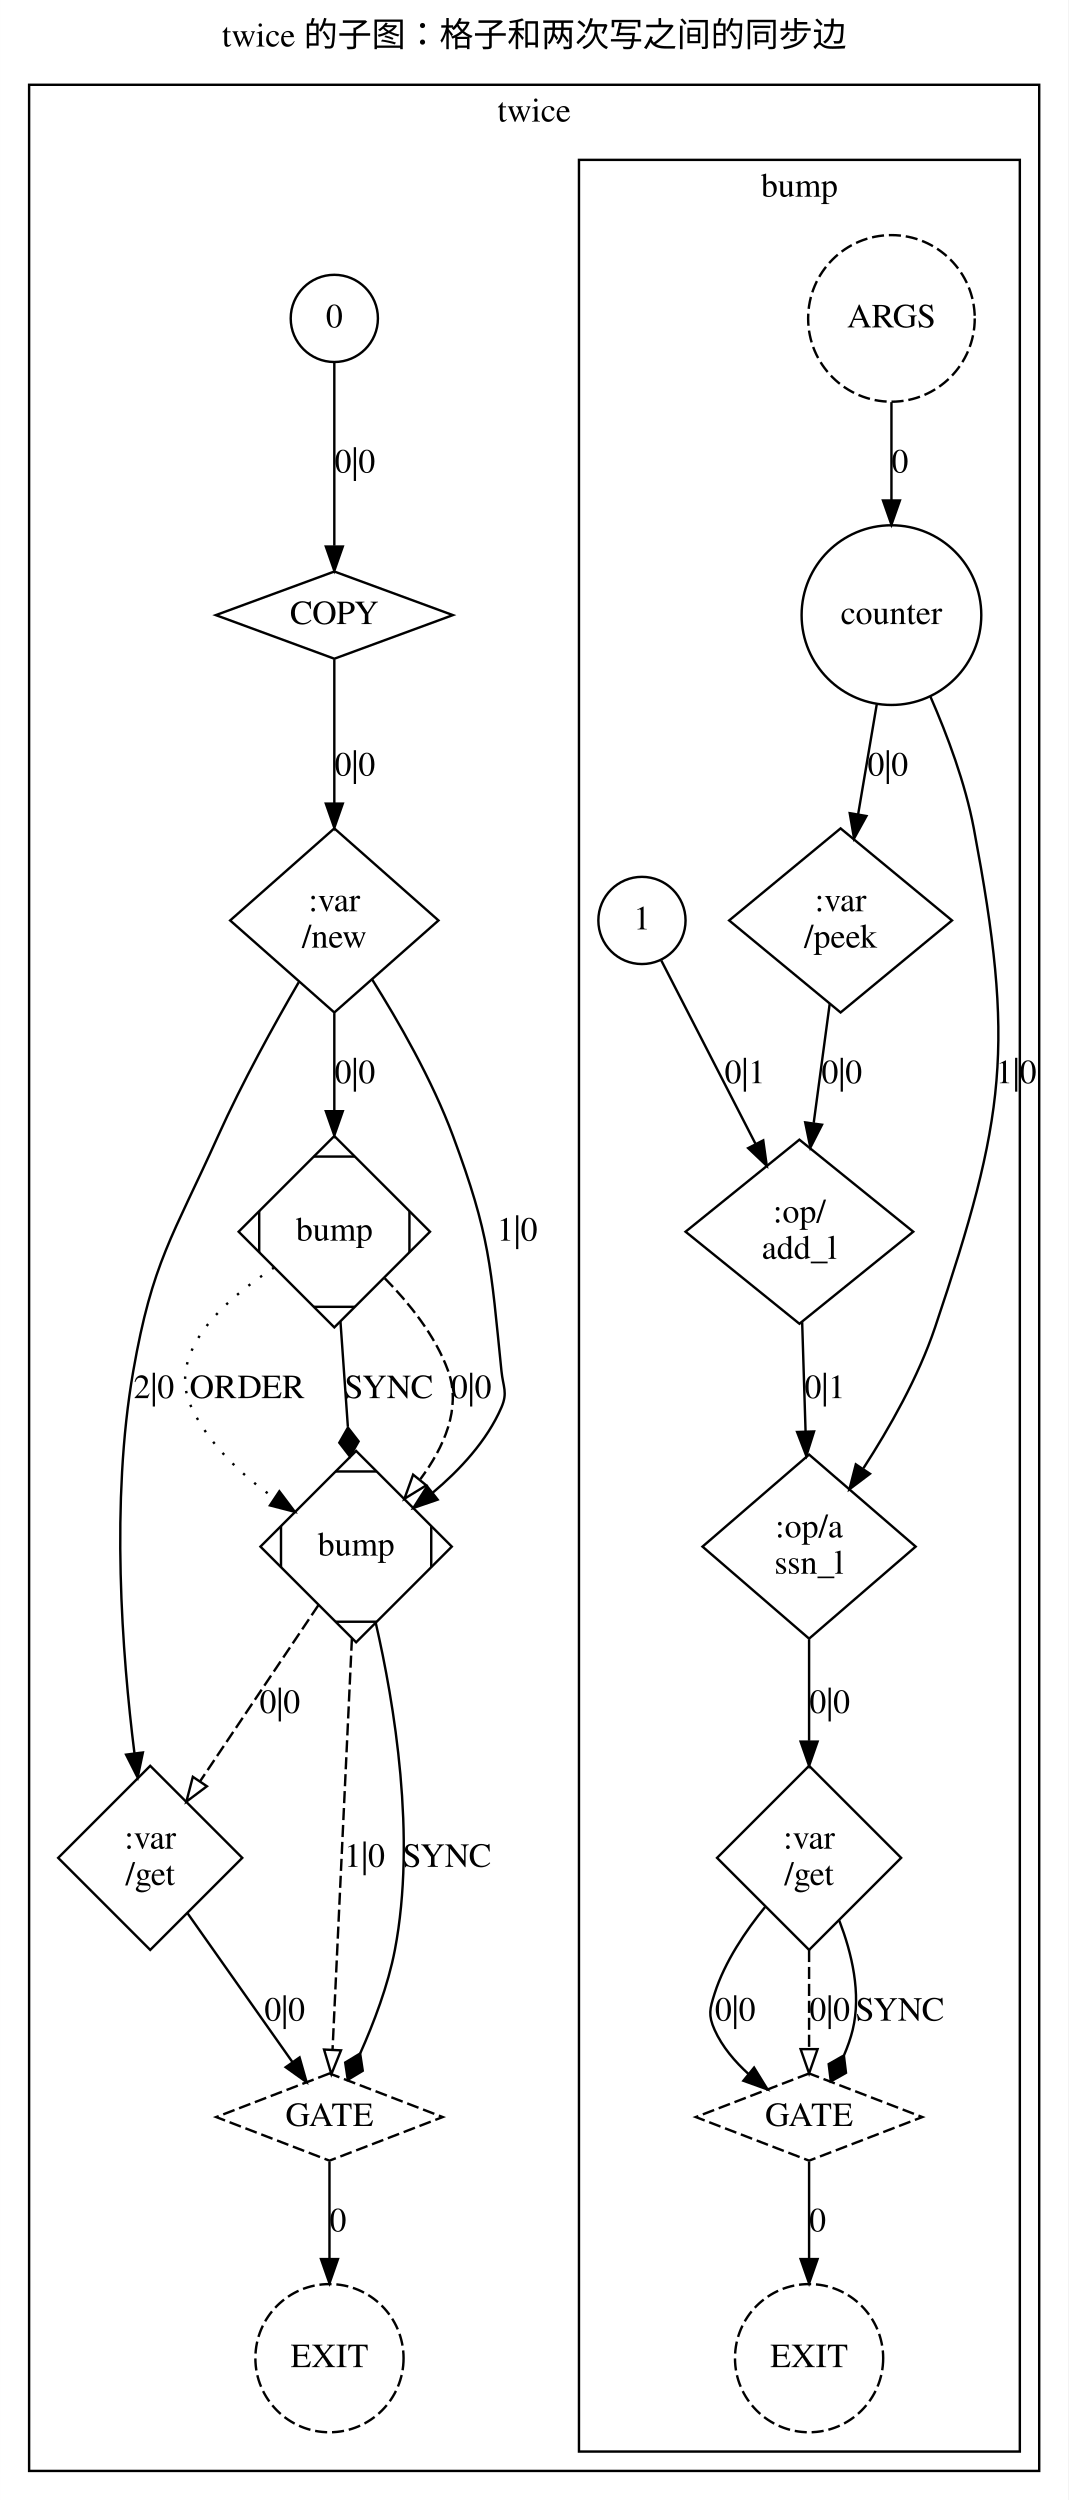
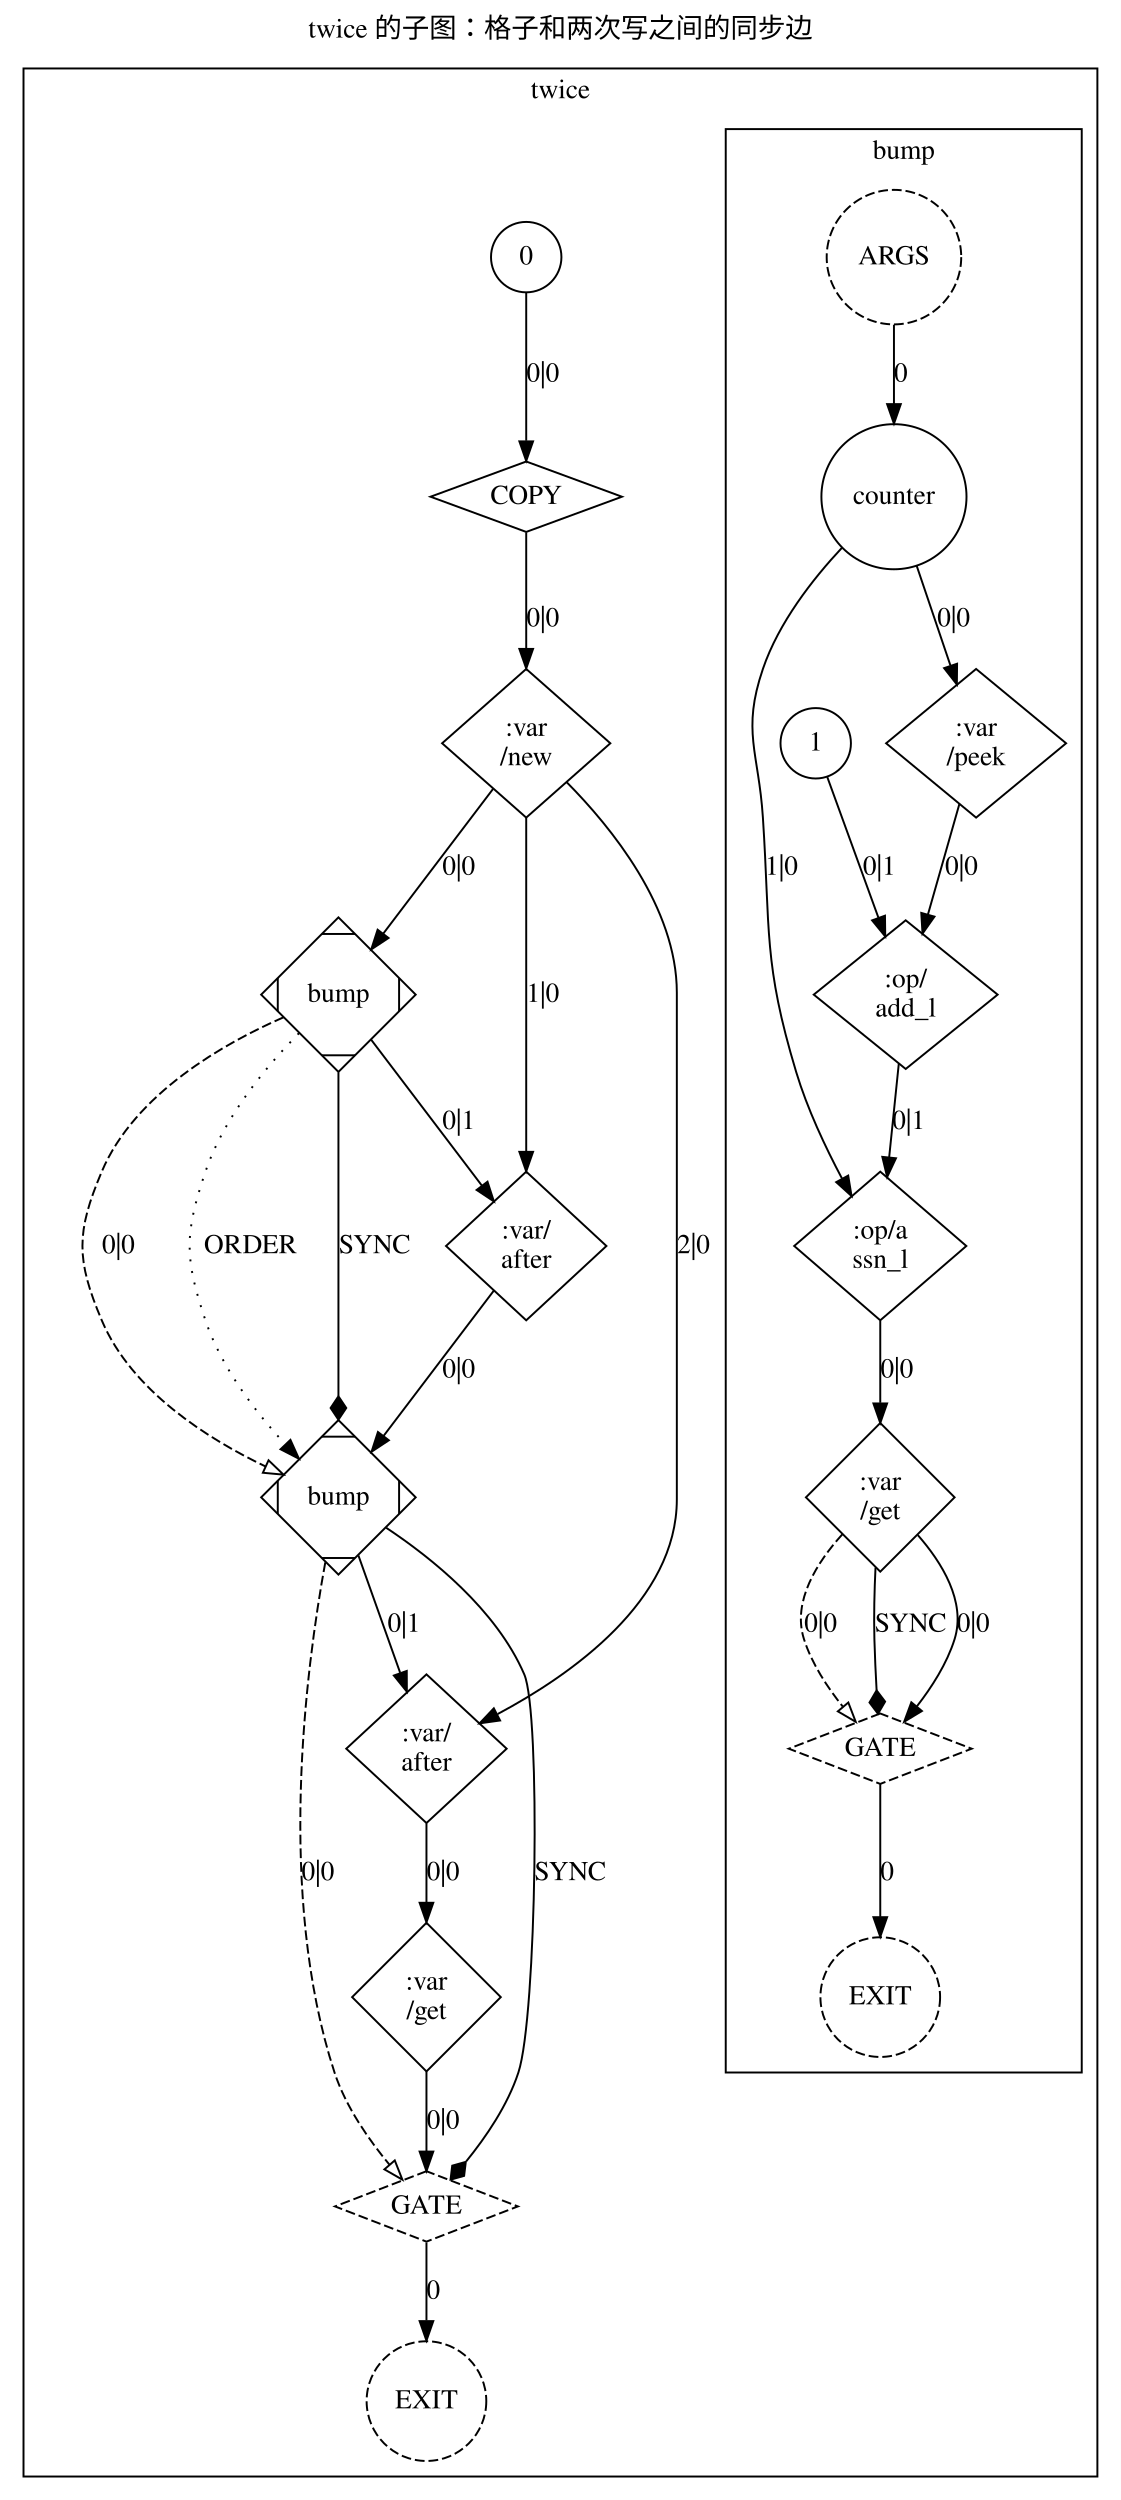
- <svg xmlns="http://www.w3.org/2000/svg" xmlns:xlink="http://www.w3.org/1999/xlink" width="441pt" height="1032pt" viewBox="0.00 0.00 441.00 1032.08">
-   <g id="graph0" class="graph" transform="scale(1 1) rotate(0) translate(4 1028.08)">
-     <polygon fill="white" stroke="transparent" points="-4,4 -4,-1028.08 437,-1028.08 437,4 -4,4" />
-     <text text-anchor="middle" x="216.5" y="-1008.88" font-family="Times,serif" font-size="14.00">twice 的子图：格子和两次写之间的同步边</text>
+ <svg xmlns="http://www.w3.org/2000/svg" xmlns:xlink="http://www.w3.org/1999/xlink" width="573pt" height="1278pt" viewBox="0.00 0.00 573.00 1278.08">
+   <g id="graph0" class="graph" transform="scale(1 1) rotate(0) translate(4 1274.08)">
+     <polygon fill="white" stroke="transparent" points="-4,4 -4,-1274.08 569,-1274.08 569,4 -4,4" />
+     <text text-anchor="middle" x="282.5" y="-1254.88" font-family="Times,serif" font-size="14.00">twice 的子图：格子和两次写之间的同步边</text>
    <g id="clust1" class="cluster">
      <g id="a_clust1">
-         <a xlink:title="() =&gt; int pure">
-           <polygon fill="none" stroke="black" points="8,-8 8,-993.08 425,-993.08 425,-8 8,-8" />
-           <text text-anchor="middle" x="216.5" y="-977.88" font-family="Times,serif" font-size="14.00">twice</text>
+         <a xlink:title="() =&gt; int uses ">
+           <polygon fill="none" stroke="black" points="8,-8 8,-1239.08 557,-1239.08 557,-8 8,-8" />
+           <text text-anchor="middle" x="282.5" y="-1223.88" font-family="Times,serif" font-size="14.00">twice</text>
        </a>
      </g>
    </g>
    <g id="clust2" class="cluster">
      <g id="a_clust2">
        <a xlink:title="(var counter: int) =&gt; int uses counter">
-           <polygon fill="none" stroke="black" points="235,-16 235,-962.08 417,-962.08 417,-16 235,-16" />
-           <text text-anchor="middle" x="326" y="-946.88" font-family="Times,serif" font-size="14.00">bump</text>
+           <polygon fill="none" stroke="black" points="367,-214.55 367,-1208.08 549,-1208.08 549,-214.55 367,-214.55" />
+           <text text-anchor="middle" x="458" y="-1192.88" font-family="Times,serif" font-size="14.00">bump</text>
        </a>
      </g>
    </g>
    <g id="node1" class="node">
-       <ellipse fill="none" stroke="black" stroke-dasharray="5,2" cx="364" cy="-896.63" rx="34.39" ry="34.39" />
-       <text text-anchor="middle" x="364" y="-892.93" font-family="Times,serif" font-size="14.00">ARGS</text>
+       <ellipse fill="none" stroke="black" stroke-dasharray="5,2" cx="453" cy="-1142.63" rx="34.39" ry="34.39" />
+       <text text-anchor="middle" x="453" y="-1138.93" font-family="Times,serif" font-size="14.00">ARGS</text>
    </g>
    <g id="node3" class="node">
      <g id="a_node3">
        <a xlink:title="counter">
-           <ellipse fill="none" stroke="black" cx="364" cy="-774.14" rx="37.09" ry="37.09" />
-           <text text-anchor="middle" x="364" y="-770.44" font-family="Times,serif" font-size="14.00">counter</text>
+           <ellipse fill="none" stroke="black" cx="453" cy="-1020.14" rx="37.09" ry="37.09" />
+           <text text-anchor="middle" x="453" y="-1016.44" font-family="Times,serif" font-size="14.00">counter</text>
        </a>
      </g>
    </g>
    <g id="edge1" class="edge">
-       <path fill="none" stroke="black" d="M364,-862.07C364,-849.53 364,-835.06 364,-821.56" />
-       <polygon fill="black" stroke="black" points="367.5,-821.48 364,-811.48 360.5,-821.48 367.5,-821.48" />
-       <text text-anchor="middle" x="367.5" y="-832.99" font-family="Times,serif" font-size="14.00">0</text>
+       <path fill="none" stroke="black" d="M453,-1108.07C453,-1095.53 453,-1081.06 453,-1067.56" />
+       <polygon fill="black" stroke="black" points="456.5,-1067.48 453,-1057.48 449.5,-1067.48 456.5,-1067.48" />
+       <text text-anchor="middle" x="456.5" y="-1078.99" font-family="Times,serif" font-size="14.00">0</text>
    </g>
    <g id="node2" class="node">
-       <ellipse fill="none" stroke="black" stroke-dasharray="5,2" cx="330" cy="-54.55" rx="30.59" ry="30.59" />
-       <text text-anchor="middle" x="330" y="-50.85" font-family="Times,serif" font-size="14.00">EXIT</text>
+       <ellipse fill="none" stroke="black" stroke-dasharray="5,2" cx="446" cy="-253.09" rx="30.59" ry="30.59" />
+       <text text-anchor="middle" x="446" y="-249.39" font-family="Times,serif" font-size="14.00">EXIT</text>
    </g>
    <g id="node6" class="node">
      <g id="a_node6">
        <a xlink:title=":var/peek">
-           <polygon fill="none" stroke="black" points="343,-686.09 297,-648.09 343,-610.09 389,-648.09 343,-686.09" />
-           <text text-anchor="middle" x="343" y="-651.89" font-family="Times,serif" font-size="14.00">:var</text>
-           <text text-anchor="middle" x="343" y="-636.89" font-family="Times,serif" font-size="14.00">/peek</text>
+           <polygon fill="none" stroke="black" points="495,-932.09 449,-894.09 495,-856.09 541,-894.09 495,-932.09" />
+           <text text-anchor="middle" x="495" y="-897.89" font-family="Times,serif" font-size="14.00">:var</text>
+           <text text-anchor="middle" x="495" y="-882.89" font-family="Times,serif" font-size="14.00">/peek</text>
        </a>
      </g>
    </g>
    <g id="edge5" class="edge">
-       <path fill="none" stroke="black" d="M357.93,-737.26C355.52,-723.08 352.74,-706.66 350.24,-691.86" />
-       <polygon fill="black" stroke="black" points="353.68,-691.2 348.56,-681.92 346.78,-692.37 353.68,-691.2" />
-       <text text-anchor="middle" x="362.5" y="-707.89" font-family="Times,serif" font-size="14.00">0|0</text>
+       <path fill="none" stroke="black" d="M464.59,-984.92C469.94,-969.12 476.31,-950.29 481.84,-933.96" />
+       <polygon fill="black" stroke="black" points="485.27,-934.76 485.16,-924.16 478.64,-932.51 485.27,-934.76" />
+       <text text-anchor="middle" x="483.5" y="-953.89" font-family="Times,serif" font-size="14.00">0|0</text>
    </g>
    <g id="node7" class="node">
      <g id="a_node7">
        <a xlink:title=":op/assn_l">
-           <polygon fill="none" stroke="black" points="330,-427.59 286,-389.59 330,-351.59 374,-389.59 330,-427.59" />
-           <text text-anchor="middle" x="330" y="-393.39" font-family="Times,serif" font-size="14.00">:op/a</text>
-           <text text-anchor="middle" x="330" y="-378.39" font-family="Times,serif" font-size="14.00">ssn_l</text>
+           <polygon fill="none" stroke="black" points="446,-675.09 402,-637.09 446,-599.09 490,-637.09 446,-675.09" />
+           <text text-anchor="middle" x="446" y="-640.89" font-family="Times,serif" font-size="14.00">:op/a</text>
+           <text text-anchor="middle" x="446" y="-625.89" font-family="Times,serif" font-size="14.00">ssn_l</text>
        </a>
      </g>
    </g>
    <g id="edge6" class="edge">
-       <path fill="none" stroke="black" d="M380.08,-740.52C387.08,-724.53 394.49,-704.75 398,-686.09 415,-595.85 411.27,-567.14 382,-480.09 375.09,-459.54 363.14,-438.48 352.44,-421.96" />
-       <polygon fill="black" stroke="black" points="355.12,-419.66 346.66,-413.28 349.29,-423.54 355.12,-419.66" />
-       <text text-anchor="middle" x="415.5" y="-580.89" font-family="Times,serif" font-size="14.00">1|0</text>
+       <path fill="none" stroke="black" d="M426.43,-994.06C411.4,-977.98 394.05,-955.75 386,-932.09 375.12,-900.12 383.81,-889.8 386,-856.09 389.79,-797.95 386.21,-781.89 403,-726.09 408.65,-707.31 417.94,-687.59 426.44,-671.58" />
+       <polygon fill="black" stroke="black" points="429.61,-673.08 431.32,-662.63 423.47,-669.73 429.61,-673.08" />
+       <text text-anchor="middle" x="395.5" y="-826.89" font-family="Times,serif" font-size="14.00">1|0</text>
    </g>
    <g id="node4" class="node">
      <g id="a_node4">
        <a xlink:title="1">
-           <ellipse fill="none" stroke="black" cx="261" cy="-648.09" rx="18" ry="18" />
-           <text text-anchor="middle" x="261" y="-644.39" font-family="Times,serif" font-size="14.00">1</text>
+           <ellipse fill="none" stroke="black" cx="413" cy="-894.09" rx="18" ry="18" />
+           <text text-anchor="middle" x="413" y="-890.39" font-family="Times,serif" font-size="14.00">1</text>
        </a>
      </g>
    </g>
    <g id="node5" class="node">
      <g id="a_node5">
        <a xlink:title=":op/add_l">
-           <polygon fill="none" stroke="black" points="326,-557.59 279,-519.59 326,-481.59 373,-519.59 326,-557.59" />
-           <text text-anchor="middle" x="326" y="-523.39" font-family="Times,serif" font-size="14.00">:op/</text>
-           <text text-anchor="middle" x="326" y="-508.39" font-family="Times,serif" font-size="14.00">add_l</text>
+           <polygon fill="none" stroke="black" points="459,-803.59 412,-765.59 459,-727.59 506,-765.59 459,-803.59" />
+           <text text-anchor="middle" x="459" y="-769.39" font-family="Times,serif" font-size="14.00">:op/</text>
+           <text text-anchor="middle" x="459" y="-754.39" font-family="Times,serif" font-size="14.00">add_l</text>
        </a>
      </g>
    </g>
    <g id="edge4" class="edge">
-       <path fill="none" stroke="black" d="M268.97,-631.58C278.59,-612.86 295.06,-580.8 307.84,-555.94" />
-       <polygon fill="black" stroke="black" points="311.07,-557.3 312.53,-546.81 304.85,-554.1 311.07,-557.3" />
-       <text text-anchor="middle" x="303.5" y="-580.89" font-family="Times,serif" font-size="14.00">0|1</text>
+       <path fill="none" stroke="black" d="M418.92,-876.82C425.49,-858.75 436.32,-828.98 445.06,-804.93" />
+       <polygon fill="black" stroke="black" points="448.41,-805.95 448.54,-795.36 441.83,-803.56 448.41,-805.95" />
+       <text text-anchor="middle" x="445.5" y="-826.89" font-family="Times,serif" font-size="14.00">0|1</text>
    </g>
    <g id="edge7" class="edge">
-       <path fill="none" stroke="black" d="M327.14,-482.26C327.57,-468.2 328.08,-451.95 328.55,-437.06" />
-       <polygon fill="black" stroke="black" points="332.05,-437.13 328.86,-427.02 325.05,-436.91 332.05,-437.13" />
-       <text text-anchor="middle" x="336.5" y="-450.89" font-family="Times,serif" font-size="14.00">0|1</text>
+       <path fill="none" stroke="black" d="M455.48,-730.36C453.96,-715.6 452.17,-698.14 450.55,-682.4" />
+       <polygon fill="black" stroke="black" points="454.02,-681.94 449.52,-672.35 447.06,-682.66 454.02,-681.94" />
+       <text text-anchor="middle" x="460.5" y="-696.89" font-family="Times,serif" font-size="14.00">0|1</text>
    </g>
    <g id="edge3" class="edge">
-       <path fill="none" stroke="black" d="M338.49,-613.53C336.47,-598.52 334.07,-580.62 331.91,-564.56" />
-       <polygon fill="black" stroke="black" points="335.33,-563.76 330.53,-554.32 328.4,-564.7 335.33,-563.76" />
-       <text text-anchor="middle" x="343.5" y="-580.89" font-family="Times,serif" font-size="14.00">0|0</text>
+       <path fill="none" stroke="black" d="M486.47,-863.12C481.66,-846.22 475.6,-824.91 470.39,-806.61" />
+       <polygon fill="black" stroke="black" points="473.7,-805.46 467.6,-796.8 466.97,-807.37 473.7,-805.46" />
+       <text text-anchor="middle" x="487.5" y="-826.89" font-family="Times,serif" font-size="14.00">0|0</text>
    </g>
    <g id="node8" class="node">
      <g id="a_node8">
        <a xlink:title=":var/get">
-           <polygon fill="none" stroke="black" points="330,-299.09 292,-261.09 330,-223.09 368,-261.09 330,-299.09" />
-           <text text-anchor="middle" x="330" y="-264.89" font-family="Times,serif" font-size="14.00">:var</text>
-           <text text-anchor="middle" x="330" y="-249.89" font-family="Times,serif" font-size="14.00">/get</text>
+           <polygon fill="none" stroke="black" points="446,-546.59 408,-508.59 446,-470.59 484,-508.59 446,-546.59" />
+           <text text-anchor="middle" x="446" y="-512.39" font-family="Times,serif" font-size="14.00">:var</text>
+           <text text-anchor="middle" x="446" y="-497.39" font-family="Times,serif" font-size="14.00">/get</text>
        </a>
      </g>
    </g>
    <g id="edge8" class="edge">
-       <path fill="none" stroke="black" d="M330,-351.32C330,-338.2 330,-323.27 330,-309.42" />
-       <polygon fill="black" stroke="black" points="333.5,-309.1 330,-299.1 326.5,-309.1 333.5,-309.1" />
-       <text text-anchor="middle" x="338.5" y="-320.89" font-family="Times,serif" font-size="14.00">0|0</text>
+       <path fill="none" stroke="black" d="M446,-598.82C446,-585.7 446,-570.77 446,-556.92" />
+       <polygon fill="black" stroke="black" points="449.5,-556.6 446,-546.6 442.5,-556.6 449.5,-556.6" />
+       <text text-anchor="middle" x="454.5" y="-569.89" font-family="Times,serif" font-size="14.00">0|0</text>
    </g>
    <g id="node9" class="node">
      <g id="a_node9">
        <a xlink:title="GATE">
-           <polygon fill="none" stroke="black" stroke-dasharray="5,2" points="330,-172.09 283.25,-154.09 330,-136.09 376.75,-154.09 330,-172.09" />
-           <text text-anchor="middle" x="330" y="-150.39" font-family="Times,serif" font-size="14.00">GATE</text>
+           <polygon fill="none" stroke="black" stroke-dasharray="5,2" points="446,-398.09 399.25,-380.09 446,-362.09 492.75,-380.09 446,-398.09" />
+           <text text-anchor="middle" x="446" y="-376.39" font-family="Times,serif" font-size="14.00">GATE</text>
        </a>
      </g>
    </g>
    <g id="edge9" class="edge">
-       <path fill="none" stroke="black" d="M311.87,-240.85C303.81,-230.97 295.19,-218.26 291,-205.09 288.98,-198.74 288.28,-196.18 291,-190.09 294.11,-183.13 299.37,-176.97 305.03,-171.83" />
-       <polygon fill="black" stroke="black" points="307.29,-174.51 312.85,-165.49 302.88,-169.08 307.29,-174.51" />
-       <text text-anchor="middle" x="299.5" y="-193.89" font-family="Times,serif" font-size="14.00">0|0</text>
+       <path fill="none" stroke="black" d="M465.17,-489.32C477.43,-475.35 489.98,-455.29 484,-436.09 480.1,-423.58 472.24,-411.41 464.69,-401.71" />
+       <polygon fill="black" stroke="black" points="467.29,-399.36 458.22,-393.87 461.89,-403.81 467.29,-399.36" />
+       <text text-anchor="middle" x="493.5" y="-439.89" font-family="Times,serif" font-size="14.00">0|0</text>
    </g>
    <g id="edge10" class="edge">
-       <path fill="none" stroke="black" stroke-dasharray="5,2" d="M330,-223.08C330,-209.65 330,-194.74 330,-182.31" />
-       <polygon fill="none" stroke="black" points="333.5,-182.13 330,-172.13 326.5,-182.13 333.5,-182.13" />
-       <text text-anchor="middle" x="338.5" y="-193.89" font-family="Times,serif" font-size="14.00">0|0</text>
+       <path fill="none" stroke="black" stroke-dasharray="5,2" d="M426.59,-489.65C413.93,-475.69 400.82,-455.5 407,-436.09 411.01,-423.5 419.07,-411.32 426.83,-401.63" />
+       <polygon fill="none" stroke="black" points="429.66,-403.7 433.46,-393.81 424.32,-399.18 429.66,-403.7" />
+       <text text-anchor="middle" x="415.5" y="-439.89" font-family="Times,serif" font-size="14.00">0|0</text>
    </g>
    <g id="edge11" class="edge">
-       <path fill="none" stroke="black" d="M342.47,-235.19C347.62,-221.84 351.63,-205.1 348,-190.09 347.16,-186.61 345.9,-183.08 344.44,-179.67" />
-       <polygon fill="black" stroke="black" points="344.36,-179.52 338.09,-175.96 338.97,-168.8 345.24,-172.36 344.36,-179.52" />
-       <text text-anchor="middle" x="367.5" y="-193.89" font-family="Times,serif" font-size="14.00">SYNC</text>
+       <path fill="none" stroke="black" d="M443.57,-472.69C443.02,-461.05 442.68,-448.02 443,-436.09 443.23,-427.59 443.66,-418.35 444.13,-409.92" />
+       <polygon fill="black" stroke="black" points="444.13,-409.91 440.49,-403.69 444.84,-397.93 448.48,-404.16 444.13,-409.91" />
+       <text text-anchor="middle" x="461.5" y="-439.89" font-family="Times,serif" font-size="14.00">SYNC</text>
    </g>
    <g id="edge2" class="edge">
-       <path fill="none" stroke="black" d="M330,-135.66C330,-124.56 330,-109.72 330,-95.83" />
-       <polygon fill="black" stroke="black" points="333.5,-95.47 330,-85.47 326.5,-95.47 333.5,-95.47" />
-       <text text-anchor="middle" x="333.5" y="-106.89" font-family="Times,serif" font-size="14.00">0</text>
+       <path fill="none" stroke="black" d="M446,-361.98C446,-344.58 446,-317.01 446,-294.1" />
+       <polygon fill="black" stroke="black" points="449.5,-293.95 446,-283.95 442.5,-293.95 449.5,-293.95" />
+       <text text-anchor="middle" x="449.5" y="-312.89" font-family="Times,serif" font-size="14.00">0</text>
    </g>
    <g id="node10" class="node">
-       <ellipse fill="none" stroke="black" stroke-dasharray="5,2" cx="132" cy="-54.55" rx="30.59" ry="30.59" />
-       <text text-anchor="middle" x="132" y="-50.85" font-family="Times,serif" font-size="14.00">EXIT</text>
+       <ellipse fill="none" stroke="black" stroke-dasharray="5,2" cx="214" cy="-46.55" rx="30.59" ry="30.59" />
+       <text text-anchor="middle" x="214" y="-42.85" font-family="Times,serif" font-size="14.00">EXIT</text>
    </g>
    <g id="node11" class="node">
      <g id="a_node11">
        <a xlink:title="0">
-           <ellipse fill="none" stroke="black" cx="134" cy="-896.63" rx="18" ry="18" />
-           <text text-anchor="middle" x="134" y="-892.93" font-family="Times,serif" font-size="14.00">0</text>
+           <ellipse fill="none" stroke="black" cx="265" cy="-1142.63" rx="18" ry="18" />
+           <text text-anchor="middle" x="265" y="-1138.93" font-family="Times,serif" font-size="14.00">0</text>
        </a>
      </g>
    </g>
    <g id="node12" class="node">
      <g id="a_node12">
        <a xlink:title="COPY">
-           <polygon fill="none" stroke="black" points="134,-792.14 85.07,-774.14 134,-756.14 182.93,-774.14 134,-792.14" />
-           <text text-anchor="middle" x="134" y="-770.44" font-family="Times,serif" font-size="14.00">COPY</text>
+           <polygon fill="none" stroke="black" points="265,-1038.14 216.07,-1020.14 265,-1002.14 313.93,-1020.14 265,-1038.14" />
+           <text text-anchor="middle" x="265" y="-1016.44" font-family="Times,serif" font-size="14.00">COPY</text>
        </a>
      </g>
    </g>
    <g id="edge13" class="edge">
-       <path fill="none" stroke="black" d="M134,-878.63C134,-858.91 134,-826.15 134,-802.77" />
-       <polygon fill="black" stroke="black" points="137.5,-802.45 134,-792.45 130.5,-802.45 137.5,-802.45" />
-       <text text-anchor="middle" x="142.5" y="-832.99" font-family="Times,serif" font-size="14.00">0|0</text>
+       <path fill="none" stroke="black" d="M265,-1124.63C265,-1104.91 265,-1072.15 265,-1048.77" />
+       <polygon fill="black" stroke="black" points="268.5,-1048.45 265,-1038.45 261.5,-1048.45 268.5,-1048.45" />
+       <text text-anchor="middle" x="273.5" y="-1078.99" font-family="Times,serif" font-size="14.00">0|0</text>
    </g>
    <g id="node13" class="node">
      <g id="a_node13">
        <a xlink:title=":var/new">
-           <polygon fill="none" stroke="black" points="134,-686.09 91,-648.09 134,-610.09 177,-648.09 134,-686.09" />
-           <text text-anchor="middle" x="134" y="-651.89" font-family="Times,serif" font-size="14.00">:var</text>
-           <text text-anchor="middle" x="134" y="-636.89" font-family="Times,serif" font-size="14.00">/new</text>
+           <polygon fill="none" stroke="black" points="265,-932.09 222,-894.09 265,-856.09 308,-894.09 265,-932.09" />
+           <text text-anchor="middle" x="265" y="-897.89" font-family="Times,serif" font-size="14.00">:var</text>
+           <text text-anchor="middle" x="265" y="-882.89" font-family="Times,serif" font-size="14.00">/new</text>
        </a>
      </g>
    </g>
    <g id="edge14" class="edge">
-       <path fill="none" stroke="black" d="M134,-755.89C134,-740.5 134,-717.24 134,-696.35" />
-       <polygon fill="black" stroke="black" points="137.5,-696.33 134,-686.33 130.5,-696.33 137.5,-696.33" />
-       <text text-anchor="middle" x="142.5" y="-707.89" font-family="Times,serif" font-size="14.00">0|0</text>
+       <path fill="none" stroke="black" d="M265,-1001.89C265,-986.5 265,-963.24 265,-942.35" />
+       <polygon fill="black" stroke="black" points="268.5,-942.33 265,-932.33 261.5,-942.33 268.5,-942.33" />
+       <text text-anchor="middle" x="273.5" y="-953.89" font-family="Times,serif" font-size="14.00">0|0</text>
    </g>
    <g id="node14" class="node">
      <g id="a_node14">
        <a xlink:title="bump">
-           <polygon fill="none" stroke="black" points="134,-559.09 94.5,-519.59 134,-480.09 173.5,-519.59 134,-559.09" />
-           <polyline fill="none" stroke="black" points="102.99,-528.08 102.99,-511.11 " />
-           <polyline fill="none" stroke="black" points="125.51,-488.58 142.49,-488.58 " />
-           <polyline fill="none" stroke="black" points="165.01,-511.11 165.01,-528.08 " />
-           <polyline fill="none" stroke="black" points="142.49,-550.61 125.51,-550.61 " />
-           <text text-anchor="middle" x="134" y="-515.89" font-family="Times,serif" font-size="14.00">bump</text>
+           <polygon fill="none" stroke="black" points="169,-805.09 129.5,-765.59 169,-726.09 208.5,-765.59 169,-805.09" />
+           <polyline fill="none" stroke="black" points="137.99,-774.08 137.99,-757.11 " />
+           <polyline fill="none" stroke="black" points="160.51,-734.58 177.49,-734.58 " />
+           <polyline fill="none" stroke="black" points="200.01,-757.11 200.01,-774.08 " />
+           <polyline fill="none" stroke="black" points="177.49,-796.61 160.51,-796.61 " />
+           <text text-anchor="middle" x="169" y="-761.89" font-family="Times,serif" font-size="14.00">bump</text>
        </a>
      </g>
    </g>
    <g id="edge15" class="edge">
-       <path fill="none" stroke="black" d="M134,-609.82C134,-597.16 134,-582.82 134,-569.4" />
-       <polygon fill="black" stroke="black" points="137.5,-569.35 134,-559.35 130.5,-569.35 137.5,-569.35" />
-       <text text-anchor="middle" x="142.5" y="-580.89" font-family="Times,serif" font-size="14.00">0|0</text>
+       <path fill="none" stroke="black" d="M248.06,-870.77C232.43,-850.18 209.1,-819.44 191.83,-796.68" />
+       <polygon fill="black" stroke="black" points="194.61,-794.55 185.77,-788.7 189.03,-798.78 194.61,-794.55" />
+       <text text-anchor="middle" x="230.5" y="-826.89" font-family="Times,serif" font-size="14.00">0|0</text>
+     </g>
+     <g id="node16" class="node">
+       <g id="a_node16">
+         <a xlink:title=":var/after">
+           <polygon fill="none" stroke="black" points="265,-675.09 224,-637.09 265,-599.09 306,-637.09 265,-675.09" />
+           <text text-anchor="middle" x="265" y="-640.89" font-family="Times,serif" font-size="14.00">:var/</text>
+           <text text-anchor="middle" x="265" y="-625.89" font-family="Times,serif" font-size="14.00">after</text>
+         </a>
+       </g>
+     </g>
+     <g id="edge20" class="edge">
+       <path fill="none" stroke="black" d="M265,-856.02C265,-810.88 265,-734.6 265,-685.31" />
+       <polygon fill="black" stroke="black" points="268.5,-685.22 265,-675.22 261.5,-685.22 268.5,-685.22" />
+       <text text-anchor="middle" x="273.5" y="-761.89" font-family="Times,serif" font-size="14.00">1|0</text>
+     </g>
+     <g id="node17" class="node">
+       <g id="a_node17">
+         <a xlink:title=":var/after">
+           <polygon fill="none" stroke="black" points="214,-418.09 173,-380.09 214,-342.09 255,-380.09 214,-418.09" />
+           <text text-anchor="middle" x="214" y="-383.89" font-family="Times,serif" font-size="14.00">:var/</text>
+           <text text-anchor="middle" x="214" y="-368.89" font-family="Times,serif" font-size="14.00">after</text>
+         </a>
+       </g>
+     </g>
+     <g id="edge22" class="edge">
+       <path fill="none" stroke="black" d="M285.63,-874.25C308.44,-851.26 342,-810.05 342,-766.59 342,-766.59 342,-766.59 342,-507.59 342,-455.75 288.22,-417.97 250.38,-397.8" />
+       <polygon fill="black" stroke="black" points="251.64,-394.51 241.15,-393.05 248.44,-400.74 251.64,-394.51" />
+       <text text-anchor="middle" x="350.5" y="-633.39" font-family="Times,serif" font-size="14.00">2|0</text>
    </g>
    <g id="node15" class="node">
      <g id="a_node15">
        <a xlink:title="bump">
-           <polygon fill="none" stroke="black" points="143,-429.09 103.5,-389.59 143,-350.09 182.5,-389.59 143,-429.09" />
-           <polyline fill="none" stroke="black" points="111.99,-398.08 111.99,-381.11 " />
-           <polyline fill="none" stroke="black" points="134.51,-358.58 151.49,-358.58 " />
-           <polyline fill="none" stroke="black" points="174.01,-381.11 174.01,-398.08 " />
-           <polyline fill="none" stroke="black" points="151.49,-420.61 134.51,-420.61 " />
-           <text text-anchor="middle" x="143" y="-385.89" font-family="Times,serif" font-size="14.00">bump</text>
-         </a>
-       </g>
+           <polygon fill="none" stroke="black" points="169,-548.09 129.5,-508.59 169,-469.09 208.5,-508.59 169,-548.09" />
+           <polyline fill="none" stroke="black" points="137.99,-517.08 137.99,-500.11 " />
+           <polyline fill="none" stroke="black" points="160.51,-477.58 177.49,-477.58 " />
+           <polyline fill="none" stroke="black" points="200.01,-500.11 200.01,-517.08 " />
+           <polyline fill="none" stroke="black" points="177.49,-539.61 160.51,-539.61 " />
+           <text text-anchor="middle" x="169" y="-504.89" font-family="Times,serif" font-size="14.00">bump</text>
+         </a>
+       </g>
+     </g>
+     <g id="edge17" class="edge">
+       <path fill="none" stroke="black" stroke-dasharray="5,2" d="M140.92,-754C110.76,-740.81 64.9,-715.04 48,-675.09 34.84,-643.99 34.84,-630.2 48,-599.09 63.25,-563.05 102.08,-538.54 131.67,-524.41" />
+       <polygon fill="none" stroke="black" points="133.27,-527.53 140.92,-520.19 130.37,-521.16 133.27,-527.53" />
+       <text text-anchor="middle" x="56.5" y="-633.39" font-family="Times,serif" font-size="14.00">0|0</text>
+     </g>
+     <g id="edge18" class="edge">
+       <path fill="none" stroke="black" stroke-dasharray="1,5" d="M148.81,-745.87C132.37,-729.14 110.41,-703.02 101,-675.09 90.22,-643.08 90.22,-631.11 101,-599.09 109.08,-575.1 126.44,-552.43 141.6,-535.91" />
+       <polygon fill="black" stroke="black" points="144.46,-537.98 148.81,-528.32 139.39,-533.16 144.46,-537.98" />
+       <text text-anchor="middle" x="124" y="-633.39" font-family="Times,serif" font-size="14.00">ORDER</text>
+     </g>
+     <g id="edge19" class="edge">
+       <path fill="none" stroke="black" d="M169,-725.87C169,-681.65 169,-609.15 169,-560.42" />
+       <polygon fill="black" stroke="black" points="169,-560.27 165,-554.27 169,-548.27 173,-554.27 169,-560.27" />
+       <text text-anchor="middle" x="187.5" y="-633.39" font-family="Times,serif" font-size="14.00">SYNC</text>
+     </g>
+     <g id="edge21" class="edge">
+       <path fill="none" stroke="black" d="M185.72,-742.56C201.41,-721.88 225.01,-690.79 242.38,-667.9" />
+       <polygon fill="black" stroke="black" points="245.21,-669.96 248.47,-659.88 239.64,-665.73 245.21,-669.96" />
+       <text text-anchor="middle" x="230.5" y="-696.89" font-family="Times,serif" font-size="14.00">0|1</text>
+     </g>
+     <g id="edge23" class="edge">
+       <path fill="none" stroke="black" d="M179.21,-478.89C185.53,-461.14 193.71,-438.14 200.55,-418.92" />
+       <polygon fill="black" stroke="black" points="203.93,-419.84 203.98,-409.25 197.34,-417.5 203.93,-419.84" />
+       <text text-anchor="middle" x="202.5" y="-439.89" font-family="Times,serif" font-size="14.00">0|1</text>
+     </g>
+     <g id="node19" class="node">
+       <g id="a_node19">
+         <a xlink:title="GATE">
+           <polygon fill="none" stroke="black" stroke-dasharray="5,2" points="214,-164.09 167.25,-146.09 214,-128.09 260.75,-146.09 214,-164.09" />
+           <text text-anchor="middle" x="214" y="-142.39" font-family="Times,serif" font-size="14.00">GATE</text>
+         </a>
+       </g>
+     </g>
+     <g id="edge26" class="edge">
+       <path fill="none" stroke="black" stroke-dasharray="5,2" d="M162.28,-475.35C152.21,-420.27 137.35,-305.22 167,-214.55 172.75,-196.96 184.72,-179.9 195.15,-167.33" />
+       <polygon fill="none" stroke="black" points="197.8,-169.61 201.69,-159.76 192.5,-165.03 197.8,-169.61" />
+       <text text-anchor="middle" x="158.5" y="-312.89" font-family="Times,serif" font-size="14.00">0|0</text>
+     </g>
+     <g id="edge27" class="edge">
+       <path fill="none" stroke="black" d="M193.43,-493.03C216.53,-477.69 249.72,-451.17 264,-418.09 272.44,-398.55 270.37,-243.21 261,-214.55 255.52,-197.8 244.4,-181.52 234.35,-169.15" />
+       <polygon fill="black" stroke="black" points="234.11,-168.87 227.17,-166.92 226.31,-159.76 233.25,-161.71 234.11,-168.87" />
+       <text text-anchor="middle" x="287.5" y="-312.89" font-family="Times,serif" font-size="14.00">SYNC</text>
    </g>
    <g id="edge16" class="edge">
-       <path fill="none" stroke="black" d="M149.58,-623.77C160.42,-606.56 174.41,-582.21 183,-559.09 198.33,-517.83 198.53,-505.89 203,-462.09 203.68,-455.46 205.64,-453.21 203,-447.09 197.02,-433.25 185.79,-421.22 174.65,-411.87" />
-       <polygon fill="black" stroke="black" points="176.65,-408.99 166.63,-405.54 172.31,-414.49 176.65,-408.99" />
-       <text text-anchor="middle" x="209.5" y="-515.89" font-family="Times,serif" font-size="14.00">1|0</text>
-     </g>
-     <g id="node16" class="node">
-       <g id="a_node16">
+       <path fill="none" stroke="black" d="M248.5,-614.35C232.93,-593.84 209.46,-562.9 192.05,-539.96" />
+       <polygon fill="black" stroke="black" points="194.77,-537.76 185.93,-531.91 189.19,-541.99 194.77,-537.76" />
+       <text text-anchor="middle" x="230.5" y="-569.89" font-family="Times,serif" font-size="14.00">0|0</text>
+     </g>
+     <g id="node18" class="node">
+       <g id="a_node18">
        <a xlink:title=":var/get">
-           <polygon fill="none" stroke="black" points="58,-299.09 20,-261.09 58,-223.09 96,-261.09 58,-299.09" />
-           <text text-anchor="middle" x="58" y="-264.89" font-family="Times,serif" font-size="14.00">:var</text>
-           <text text-anchor="middle" x="58" y="-249.89" font-family="Times,serif" font-size="14.00">/get</text>
-         </a>
-       </g>
-     </g>
-     <g id="edge20" class="edge">
-       <path fill="none" stroke="black" d="M119.31,-622.58C109.22,-605.2 95.93,-581.15 86,-559.09 67.19,-517.3 58.9,-507.24 51,-462.09 41.58,-408.26 46.38,-345.07 51.48,-304.35" />
-       <polygon fill="black" stroke="black" points="54.98,-304.62 52.81,-294.24 48.04,-303.7 54.98,-304.62" />
-       <text text-anchor="middle" x="59.5" y="-450.89" font-family="Times,serif" font-size="14.00">2|0</text>
-     </g>
-     <g id="edge17" class="edge">
-       <path fill="none" stroke="black" stroke-dasharray="5,2" d="M154.8,-500.39C164.78,-490.25 175.71,-476.73 181,-462.09 186.57,-446.7 179.2,-430.51 169.52,-417.44" />
-       <polygon fill="none" stroke="black" points="171.96,-414.89 162.93,-409.33 166.53,-419.3 171.96,-414.89" />
-       <text text-anchor="middle" x="190.5" y="-450.89" font-family="Times,serif" font-size="14.00">0|0</text>
-     </g>
-     <g id="edge18" class="edge">
-       <path fill="none" stroke="black" stroke-dasharray="1,5" d="M109.14,-504.79C88.58,-491.4 64.33,-469.82 75,-447.09 82.22,-431.71 95.92,-419.06 109.14,-409.66" />
-       <polygon fill="black" stroke="black" points="111.31,-412.42 117.69,-403.96 107.43,-406.6 111.31,-412.42" />
-       <text text-anchor="middle" x="98" y="-450.89" font-family="Times,serif" font-size="14.00">ORDER</text>
-     </g>
-     <g id="edge19" class="edge">
-       <path fill="none" stroke="black" d="M136.53,-482.6C137.48,-469.1 138.57,-453.53 139.59,-439.09" />
-       <polygon fill="black" stroke="black" points="139.62,-438.73 136.05,-432.47 140.46,-426.76 144.03,-433.03 139.62,-438.73" />
-       <text text-anchor="middle" x="156.5" y="-450.89" font-family="Times,serif" font-size="14.00">SYNC</text>
-     </g>
-     <g id="edge21" class="edge">
-       <path fill="none" stroke="black" stroke-dasharray="5,2" d="M127.41,-365.39C113.7,-344.99 93.65,-315.15 78.62,-292.77" />
-       <polygon fill="none" stroke="black" points="81.4,-290.65 72.92,-284.3 75.59,-294.55 81.4,-290.65" />
-       <text text-anchor="middle" x="111.5" y="-320.89" font-family="Times,serif" font-size="14.00">0|0</text>
-     </g>
-     <g id="node17" class="node">
-       <g id="a_node17">
-         <a xlink:title="GATE">
-           <polygon fill="none" stroke="black" stroke-dasharray="5,2" points="132,-172.09 85.25,-154.09 132,-136.09 178.75,-154.09 132,-172.09" />
-           <text text-anchor="middle" x="132" y="-150.39" font-family="Times,serif" font-size="14.00">GATE</text>
-         </a>
-       </g>
-     </g>
-     <g id="edge23" class="edge">
-       <path fill="none" stroke="black" stroke-dasharray="5,2" d="M141.26,-351.6C139.03,-304.38 135.24,-223.82 133.27,-182.03" />
-       <polygon fill="none" stroke="black" points="136.75,-181.63 132.79,-171.81 129.76,-181.96 136.75,-181.63" />
-       <text text-anchor="middle" x="146.5" y="-257.39" font-family="Times,serif" font-size="14.00">1|0</text>
+           <polygon fill="none" stroke="black" points="214,-291.09 176,-253.09 214,-215.09 252,-253.09 214,-291.09" />
+           <text text-anchor="middle" x="214" y="-256.89" font-family="Times,serif" font-size="14.00">:var</text>
+           <text text-anchor="middle" x="214" y="-241.89" font-family="Times,serif" font-size="14.00">/get</text>
+         </a>
+       </g>
    </g>
    <g id="edge24" class="edge">
-       <path fill="none" stroke="black" d="M151.09,-358.16C158.77,-324.77 167.92,-269.73 159,-223.09 156.2,-208.44 150.28,-192.92 144.7,-180.41" />
-       <polygon fill="black" stroke="black" points="144.66,-180.33 138.49,-176.6 139.56,-169.47 145.74,-173.2 144.66,-180.33" />
-       <text text-anchor="middle" x="180.5" y="-257.39" font-family="Times,serif" font-size="14.00">SYNC</text>
-     </g>
-     <g id="edge22" class="edge">
-       <path fill="none" stroke="black" d="M73.33,-238.34C86.07,-220.27 104.09,-194.7 116.79,-176.68" />
-       <polygon fill="black" stroke="black" points="119.65,-178.7 122.55,-168.51 113.93,-174.67 119.65,-178.7" />
-       <text text-anchor="middle" x="113.5" y="-193.89" font-family="Times,serif" font-size="14.00">0|0</text>
+       <path fill="none" stroke="black" d="M214,-341.93C214,-329.2 214,-314.78 214,-301.36" />
+       <polygon fill="black" stroke="black" points="217.5,-301.33 214,-291.33 210.5,-301.33 217.5,-301.33" />
+       <text text-anchor="middle" x="222.5" y="-312.89" font-family="Times,serif" font-size="14.00">0|0</text>
+     </g>
+     <g id="edge25" class="edge">
+       <path fill="none" stroke="black" d="M214,-215.08C214,-201.65 214,-186.74 214,-174.31" />
+       <polygon fill="black" stroke="black" points="217.5,-174.13 214,-164.13 210.5,-174.13 217.5,-174.13" />
+       <text text-anchor="middle" x="222.5" y="-185.89" font-family="Times,serif" font-size="14.00">0|0</text>
    </g>
    <g id="edge12" class="edge">
-       <path fill="none" stroke="black" d="M132,-135.66C132,-124.56 132,-109.72 132,-95.83" />
-       <polygon fill="black" stroke="black" points="135.5,-95.47 132,-85.47 128.5,-95.47 135.5,-95.47" />
-       <text text-anchor="middle" x="135.5" y="-106.89" font-family="Times,serif" font-size="14.00">0</text>
+       <path fill="none" stroke="black" d="M214,-127.66C214,-116.56 214,-101.72 214,-87.83" />
+       <polygon fill="black" stroke="black" points="217.5,-87.47 214,-77.47 210.5,-87.47 217.5,-87.47" />
+       <text text-anchor="middle" x="217.5" y="-98.89" font-family="Times,serif" font-size="14.00">0</text>
    </g>
  </g>
</svg>
